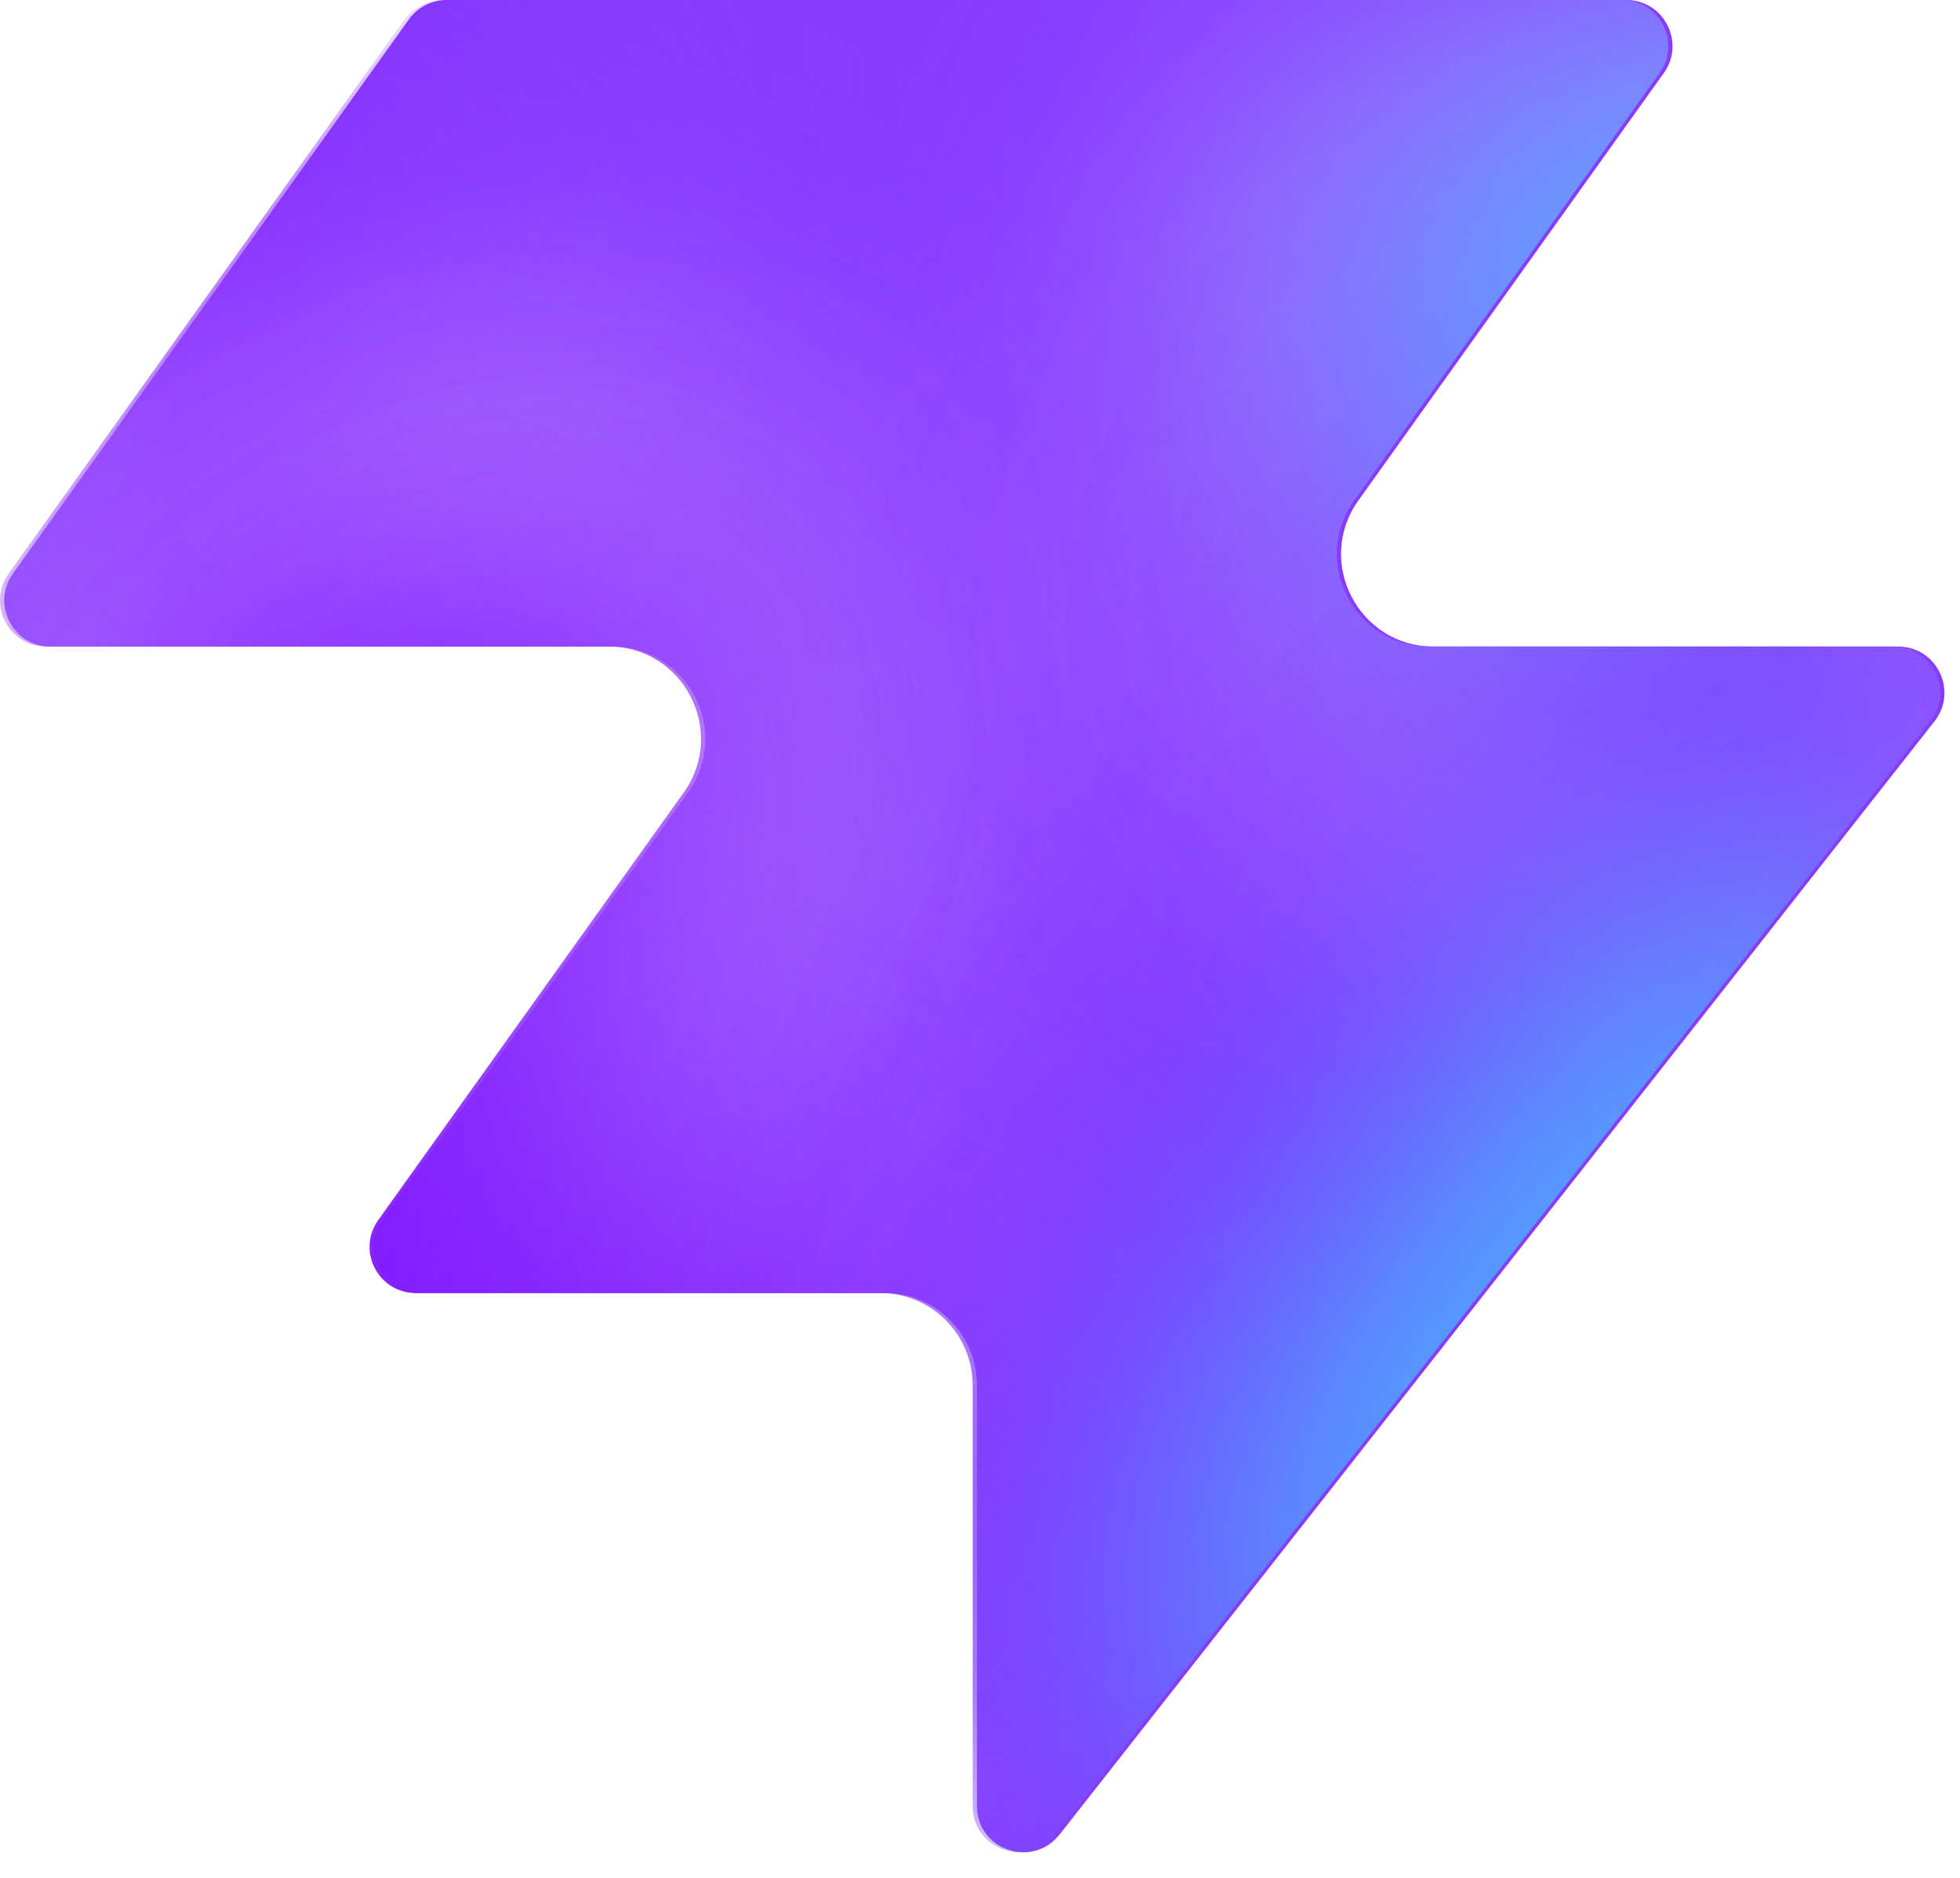
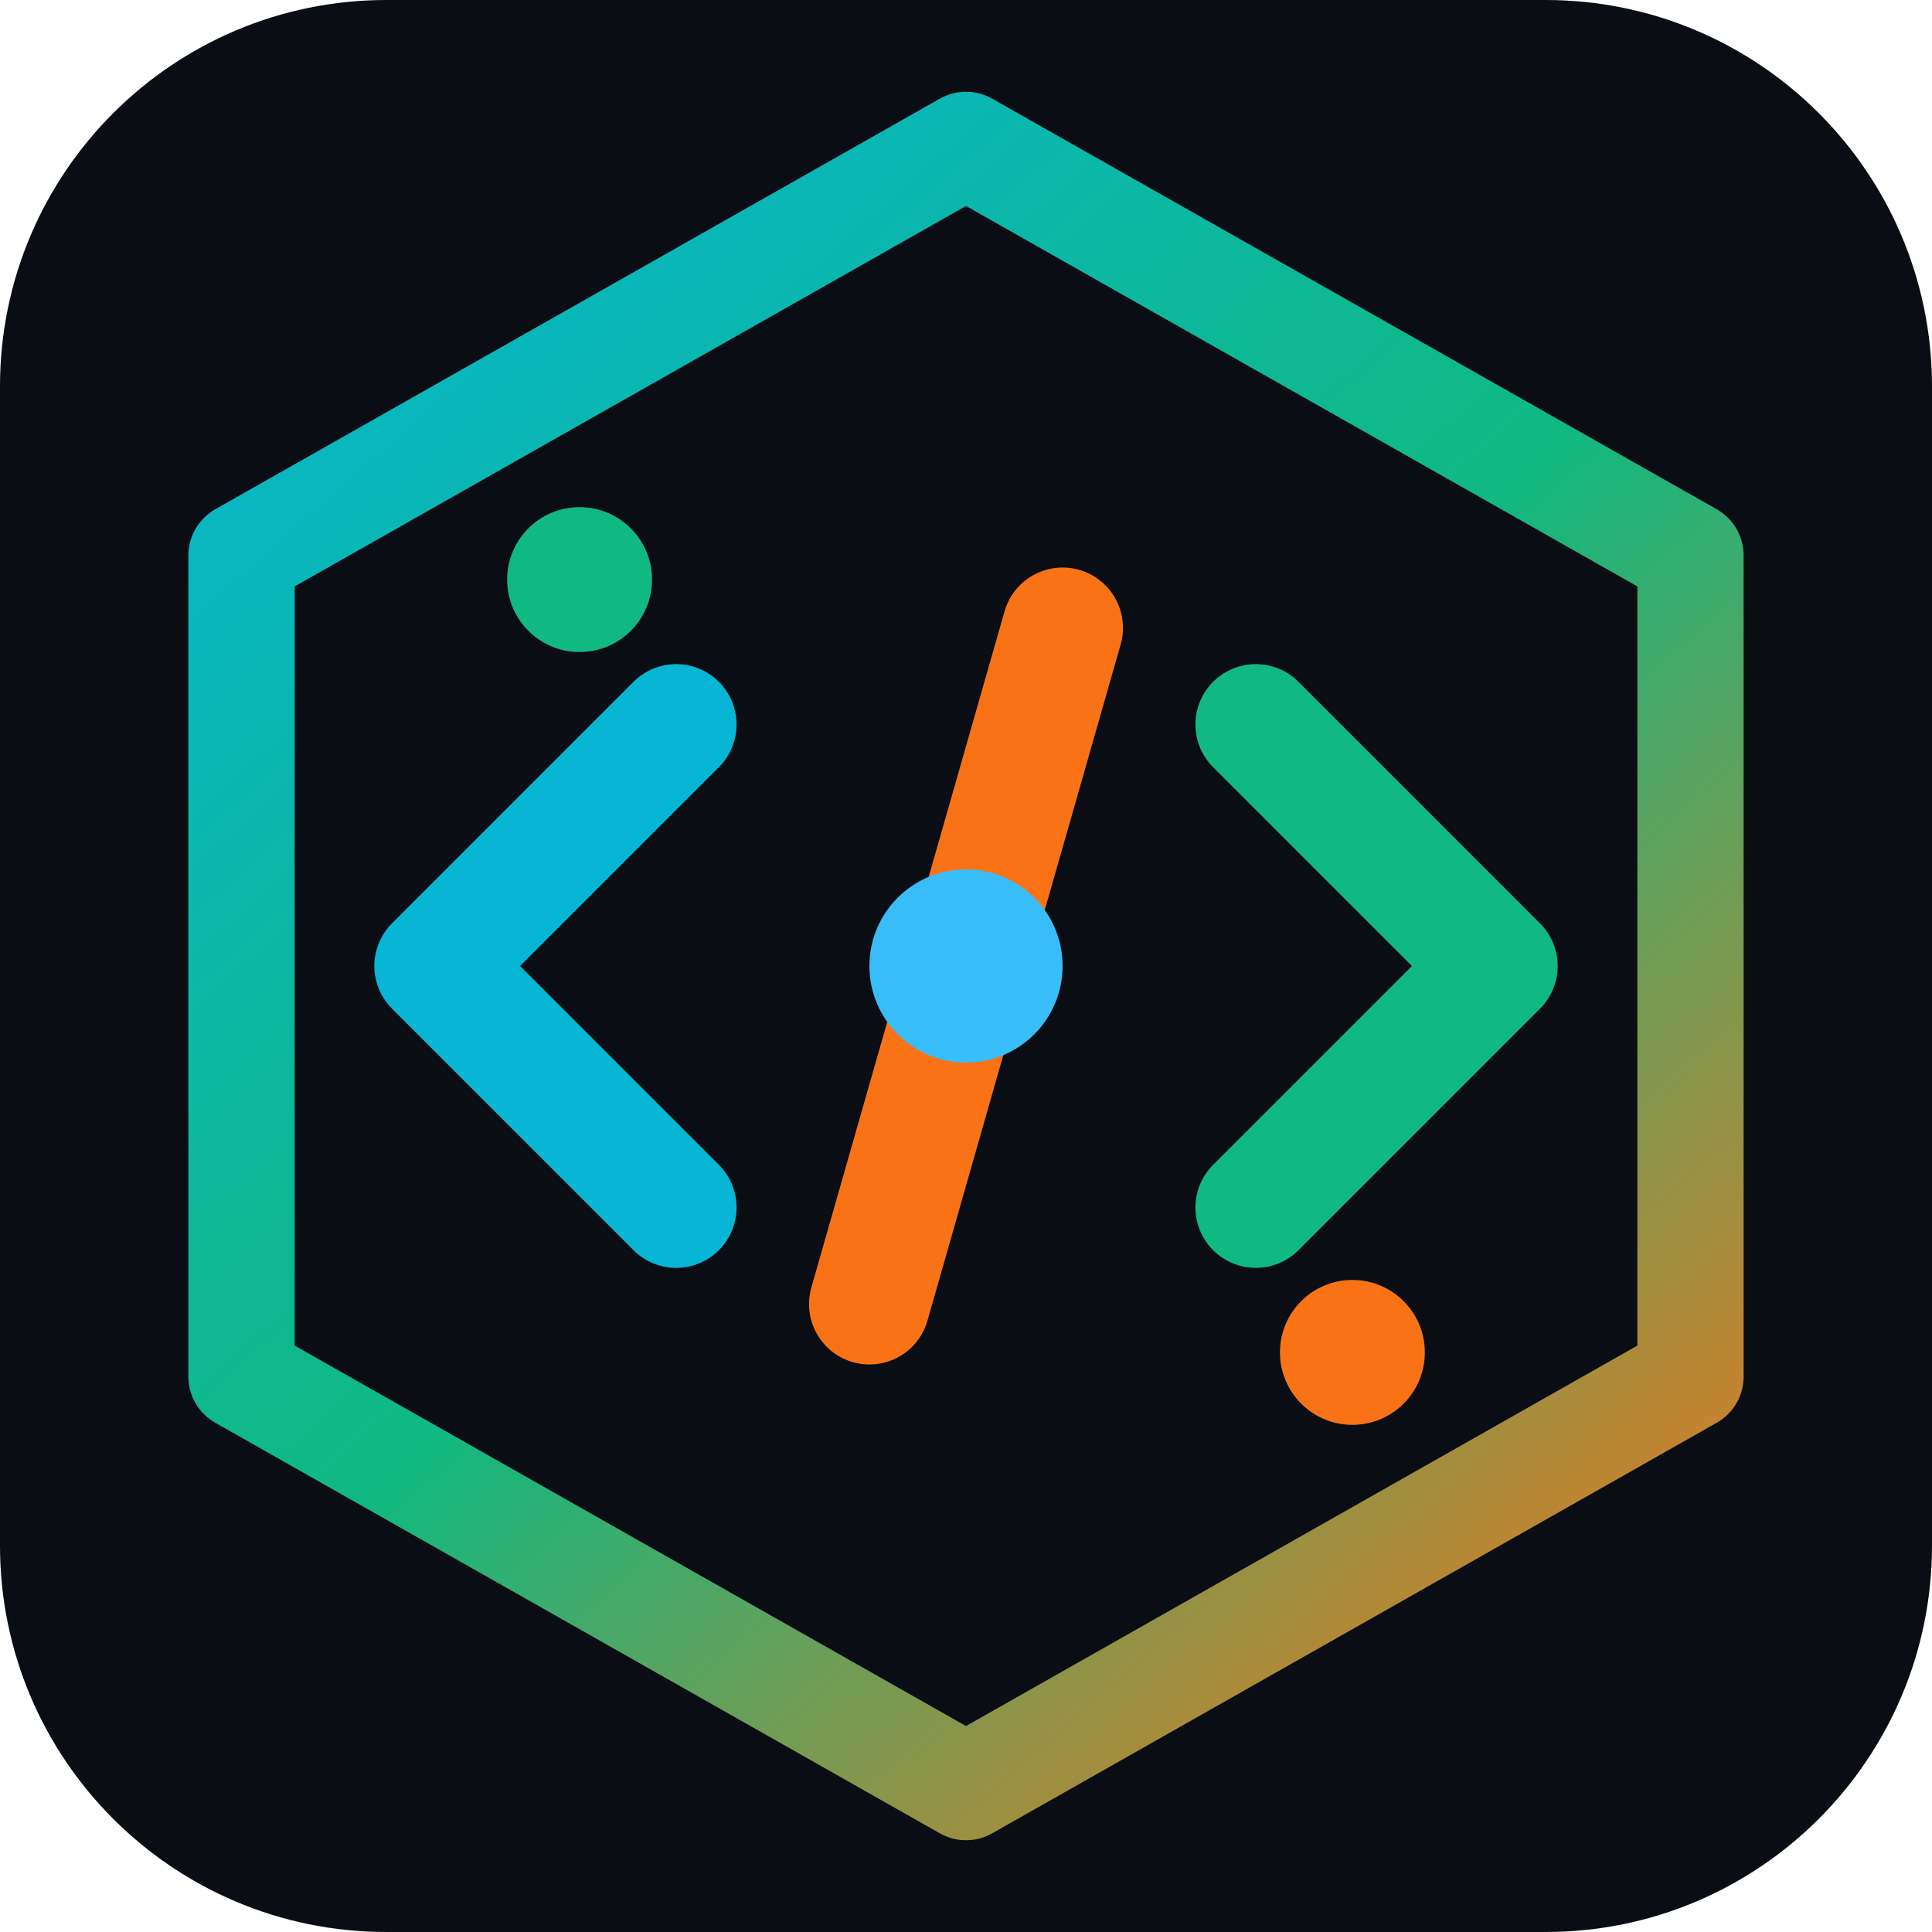
- <svg xmlns="http://www.w3.org/2000/svg" width="48" height="46" fill="none" viewBox="0 0 48 46">
-   <path fill="#863bff" d="M25.946 44.938c-.664.845-2.021.375-2.021-.698V33.937a2.26 2.26 0 0 0-2.262-2.262H10.287c-.92 0-1.456-1.04-.92-1.788l7.48-10.471c1.07-1.497 0-3.578-1.842-3.578H1.237c-.92 0-1.456-1.04-.92-1.788L10.013.474c.214-.297.556-.474.92-.474h28.894c.92 0 1.456 1.04.92 1.788l-7.48 10.471c-1.07 1.498 0 3.579 1.842 3.579h11.377c.943 0 1.473 1.088.89 1.83L25.947 44.94z" style="fill:#863bff;fill:color(display-p3 .525 .23 1);fill-opacity:1" />
-   <mask id="a" width="48" height="46" x="0" y="0" maskUnits="userSpaceOnUse" style="mask-type:alpha">
-     <path fill="#000" d="M25.842 44.938c-.664.844-2.021.375-2.021-.698V33.937a2.26 2.26 0 0 0-2.262-2.262H10.183c-.92 0-1.456-1.04-.92-1.788l7.48-10.471c1.07-1.498 0-3.579-1.842-3.579H1.133c-.92 0-1.456-1.04-.92-1.787L9.91.473c.214-.297.556-.474.92-.474h28.894c.92 0 1.456 1.04.92 1.788l-7.48 10.471c-1.07 1.498 0 3.578 1.842 3.578h11.377c.943 0 1.473 1.088.89 1.832L25.843 44.94z" style="fill:#000;fill-opacity:1" />
-   </mask>
-   <g mask="url(#a)">
-     <g filter="url(#b)">
-       <ellipse cx="5.508" cy="14.704" fill="#ede6ff" rx="5.508" ry="14.704" style="fill:#ede6ff;fill:color(display-p3 .927 .903 1);fill-opacity:1" transform="matrix(.00324 1 1 -.00324 -4.47 31.516)" />
-     </g>
-     <g filter="url(#c)">
-       <ellipse cx="10.399" cy="29.851" fill="#ede6ff" rx="10.399" ry="29.851" style="fill:#ede6ff;fill:color(display-p3 .927 .903 1);fill-opacity:1" transform="matrix(.00324 1 1 -.00324 -39.328 7.883)" />
-     </g>
-     <g filter="url(#d)">
-       <ellipse cx="5.508" cy="30.487" fill="#7e14ff" rx="5.508" ry="30.487" style="fill:#7e14ff;fill:color(display-p3 .492 .077 1);fill-opacity:1" transform="rotate(89.814 -25.913 -14.639)scale(1 -1)" />
-     </g>
-     <g filter="url(#e)">
-       <ellipse cx="5.508" cy="30.599" fill="#7e14ff" rx="5.508" ry="30.599" style="fill:#7e14ff;fill:color(display-p3 .492 .077 1);fill-opacity:1" transform="rotate(89.814 -32.644 -3.334)scale(1 -1)" />
-     </g>
-     <g filter="url(#f)">
-       <ellipse cx="5.508" cy="30.599" fill="#7e14ff" rx="5.508" ry="30.599" style="fill:#7e14ff;fill:color(display-p3 .492 .077 1);fill-opacity:1" transform="matrix(.00324 1 1 -.00324 -34.34 30.47)" />
-     </g>
-     <g filter="url(#g)">
-       <ellipse cx="14.072" cy="22.078" fill="#ede6ff" rx="14.072" ry="22.078" style="fill:#ede6ff;fill:color(display-p3 .927 .903 1);fill-opacity:1" transform="rotate(93.35 24.506 48.493)scale(-1 1)" />
-     </g>
-     <g filter="url(#h)">
-       <ellipse cx="3.47" cy="21.501" fill="#7e14ff" rx="3.47" ry="21.501" style="fill:#7e14ff;fill:color(display-p3 .492 .077 1);fill-opacity:1" transform="rotate(89.009 28.708 47.59)scale(-1 1)" />
-     </g>
-     <g filter="url(#i)">
-       <ellipse cx="3.47" cy="21.501" fill="#7e14ff" rx="3.47" ry="21.501" style="fill:#7e14ff;fill:color(display-p3 .492 .077 1);fill-opacity:1" transform="rotate(89.009 28.708 47.59)scale(-1 1)" />
-     </g>
-     <g filter="url(#j)">
-       <ellipse cx=".387" cy="8.972" fill="#7e14ff" rx="4.407" ry="29.108" style="fill:#7e14ff;fill:color(display-p3 .492 .077 1);fill-opacity:1" transform="rotate(39.51 .387 8.972)" />
-     </g>
-     <g filter="url(#k)">
-       <ellipse cx="47.523" cy="-6.092" fill="#7e14ff" rx="4.407" ry="29.108" style="fill:#7e14ff;fill:color(display-p3 .492 .077 1);fill-opacity:1" transform="rotate(37.892 47.523 -6.092)" />
-     </g>
-     <g filter="url(#l)">
-       <ellipse cx="41.412" cy="6.333" fill="#47bfff" rx="5.971" ry="9.665" style="fill:#47bfff;fill:color(display-p3 .28 .748 1);fill-opacity:1" transform="rotate(37.892 41.412 6.333)" />
-     </g>
-     <g filter="url(#m)">
-       <ellipse cx="-1.879" cy="38.332" fill="#7e14ff" rx="4.407" ry="29.108" style="fill:#7e14ff;fill:color(display-p3 .492 .077 1);fill-opacity:1" transform="rotate(37.892 -1.88 38.332)" />
-     </g>
-     <g filter="url(#n)">
-       <ellipse cx="-1.879" cy="38.332" fill="#7e14ff" rx="4.407" ry="29.108" style="fill:#7e14ff;fill:color(display-p3 .492 .077 1);fill-opacity:1" transform="rotate(37.892 -1.88 38.332)" />
-     </g>
-     <g filter="url(#o)">
-       <ellipse cx="35.651" cy="29.907" fill="#7e14ff" rx="4.407" ry="29.108" style="fill:#7e14ff;fill:color(display-p3 .492 .077 1);fill-opacity:1" transform="rotate(37.892 35.651 29.907)" />
-     </g>
-     <g filter="url(#p)">
-       <ellipse cx="38.418" cy="32.4" fill="#47bfff" rx="5.971" ry="15.297" style="fill:#47bfff;fill:color(display-p3 .28 .748 1);fill-opacity:1" transform="rotate(37.892 38.418 32.4)" />
-     </g>
-   </g>
+ <svg xmlns="http://www.w3.org/2000/svg" width="40" height="40" viewBox="0 0 40 40" fill="none">
+   <rect width="40" height="40" rx="8" fill="#0a0d14" />
+   <path d="M20 3L35 11.5V28.5L20 37L5 28.5V11.5L20 3Z" stroke="url(#glyph-grad-border)" stroke-width="2.2" stroke-linecap="round" stroke-linejoin="round" />
+   <path d="M14 15L9 20L14 25" stroke="#06b6d4" stroke-width="2.5" stroke-linecap="round" stroke-linejoin="round" />
+   <path d="M26 15L31 20L26 25" stroke="#10b981" stroke-width="2.5" stroke-linecap="round" stroke-linejoin="round" />
+   <path d="M22 13L18 27" stroke="#f97316" stroke-width="2.5" stroke-linecap="round" />
+   <circle cx="20" cy="20" r="2" fill="#38bdf8" />
+   <circle cx="12" cy="12" r="1.5" fill="#10b981" />
+   <circle cx="28" cy="28" r="1.5" fill="#f97316" />
  <defs>
-     <filter id="b" width="60.045" height="41.654" x="-19.77" y="16.149" color-interpolation-filters="sRGB" filterUnits="userSpaceOnUse">
-       <feFlood flood-opacity="0" result="BackgroundImageFix" />
-       <feBlend in="SourceGraphic" in2="BackgroundImageFix" result="shape" />
-       <feGaussianBlur result="effect1_foregroundBlur_2002_17158" stdDeviation="7.659" />
-     </filter>
-     <filter id="c" width="90.34" height="51.437" x="-54.613" y="-7.533" color-interpolation-filters="sRGB" filterUnits="userSpaceOnUse">
-       <feFlood flood-opacity="0" result="BackgroundImageFix" />
-       <feBlend in="SourceGraphic" in2="BackgroundImageFix" result="shape" />
-       <feGaussianBlur result="effect1_foregroundBlur_2002_17158" stdDeviation="7.659" />
-     </filter>
-     <filter id="d" width="79.355" height="29.4" x="-49.64" y="2.03" color-interpolation-filters="sRGB" filterUnits="userSpaceOnUse">
-       <feFlood flood-opacity="0" result="BackgroundImageFix" />
-       <feBlend in="SourceGraphic" in2="BackgroundImageFix" result="shape" />
-       <feGaussianBlur result="effect1_foregroundBlur_2002_17158" stdDeviation="4.596" />
-     </filter>
-     <filter id="e" width="79.579" height="29.4" x="-45.045" y="20.029" color-interpolation-filters="sRGB" filterUnits="userSpaceOnUse">
-       <feFlood flood-opacity="0" result="BackgroundImageFix" />
-       <feBlend in="SourceGraphic" in2="BackgroundImageFix" result="shape" />
-       <feGaussianBlur result="effect1_foregroundBlur_2002_17158" stdDeviation="4.596" />
-     </filter>
-     <filter id="f" width="79.579" height="29.4" x="-43.513" y="21.178" color-interpolation-filters="sRGB" filterUnits="userSpaceOnUse">
-       <feFlood flood-opacity="0" result="BackgroundImageFix" />
-       <feBlend in="SourceGraphic" in2="BackgroundImageFix" result="shape" />
-       <feGaussianBlur result="effect1_foregroundBlur_2002_17158" stdDeviation="4.596" />
-     </filter>
-     <filter id="g" width="74.749" height="58.852" x="15.756" y="-17.901" color-interpolation-filters="sRGB" filterUnits="userSpaceOnUse">
-       <feFlood flood-opacity="0" result="BackgroundImageFix" />
-       <feBlend in="SourceGraphic" in2="BackgroundImageFix" result="shape" />
-       <feGaussianBlur result="effect1_foregroundBlur_2002_17158" stdDeviation="7.659" />
-     </filter>
-     <filter id="h" width="61.377" height="25.362" x="23.548" y="2.284" color-interpolation-filters="sRGB" filterUnits="userSpaceOnUse">
-       <feFlood flood-opacity="0" result="BackgroundImageFix" />
-       <feBlend in="SourceGraphic" in2="BackgroundImageFix" result="shape" />
-       <feGaussianBlur result="effect1_foregroundBlur_2002_17158" stdDeviation="4.596" />
-     </filter>
-     <filter id="i" width="61.377" height="25.362" x="23.548" y="2.284" color-interpolation-filters="sRGB" filterUnits="userSpaceOnUse">
-       <feFlood flood-opacity="0" result="BackgroundImageFix" />
-       <feBlend in="SourceGraphic" in2="BackgroundImageFix" result="shape" />
-       <feGaussianBlur result="effect1_foregroundBlur_2002_17158" stdDeviation="4.596" />
-     </filter>
-     <filter id="j" width="56.045" height="63.649" x="-27.636" y="-22.853" color-interpolation-filters="sRGB" filterUnits="userSpaceOnUse">
-       <feFlood flood-opacity="0" result="BackgroundImageFix" />
-       <feBlend in="SourceGraphic" in2="BackgroundImageFix" result="shape" />
-       <feGaussianBlur result="effect1_foregroundBlur_2002_17158" stdDeviation="4.596" />
-     </filter>
-     <filter id="k" width="54.814" height="64.646" x="20.116" y="-38.415" color-interpolation-filters="sRGB" filterUnits="userSpaceOnUse">
-       <feFlood flood-opacity="0" result="BackgroundImageFix" />
-       <feBlend in="SourceGraphic" in2="BackgroundImageFix" result="shape" />
-       <feGaussianBlur result="effect1_foregroundBlur_2002_17158" stdDeviation="4.596" />
-     </filter>
-     <filter id="l" width="33.541" height="35.313" x="24.641" y="-11.323" color-interpolation-filters="sRGB" filterUnits="userSpaceOnUse">
-       <feFlood flood-opacity="0" result="BackgroundImageFix" />
-       <feBlend in="SourceGraphic" in2="BackgroundImageFix" result="shape" />
-       <feGaussianBlur result="effect1_foregroundBlur_2002_17158" stdDeviation="4.596" />
-     </filter>
-     <filter id="m" width="54.814" height="64.646" x="-29.286" y="6.009" color-interpolation-filters="sRGB" filterUnits="userSpaceOnUse">
-       <feFlood flood-opacity="0" result="BackgroundImageFix" />
-       <feBlend in="SourceGraphic" in2="BackgroundImageFix" result="shape" />
-       <feGaussianBlur result="effect1_foregroundBlur_2002_17158" stdDeviation="4.596" />
-     </filter>
-     <filter id="n" width="54.814" height="64.646" x="-29.286" y="6.009" color-interpolation-filters="sRGB" filterUnits="userSpaceOnUse">
-       <feFlood flood-opacity="0" result="BackgroundImageFix" />
-       <feBlend in="SourceGraphic" in2="BackgroundImageFix" result="shape" />
-       <feGaussianBlur result="effect1_foregroundBlur_2002_17158" stdDeviation="4.596" />
-     </filter>
-     <filter id="o" width="54.814" height="64.646" x="8.244" y="-2.416" color-interpolation-filters="sRGB" filterUnits="userSpaceOnUse">
-       <feFlood flood-opacity="0" result="BackgroundImageFix" />
-       <feBlend in="SourceGraphic" in2="BackgroundImageFix" result="shape" />
-       <feGaussianBlur result="effect1_foregroundBlur_2002_17158" stdDeviation="4.596" />
-     </filter>
-     <filter id="p" width="39.409" height="43.623" x="18.713" y="10.588" color-interpolation-filters="sRGB" filterUnits="userSpaceOnUse">
-       <feFlood flood-opacity="0" result="BackgroundImageFix" />
-       <feBlend in="SourceGraphic" in2="BackgroundImageFix" result="shape" />
-       <feGaussianBlur result="effect1_foregroundBlur_2002_17158" stdDeviation="4.596" />
-     </filter>
+     <linearGradient id="glyph-grad-border" x1="5" y1="3" x2="35" y2="37" gradientUnits="userSpaceOnUse">
+       <stop stop-color="#06b6d4" />
+       <stop offset="0.5" stop-color="#10b981" />
+       <stop offset="1" stop-color="#f97316" />
+     </linearGradient>
  </defs>
</svg>
